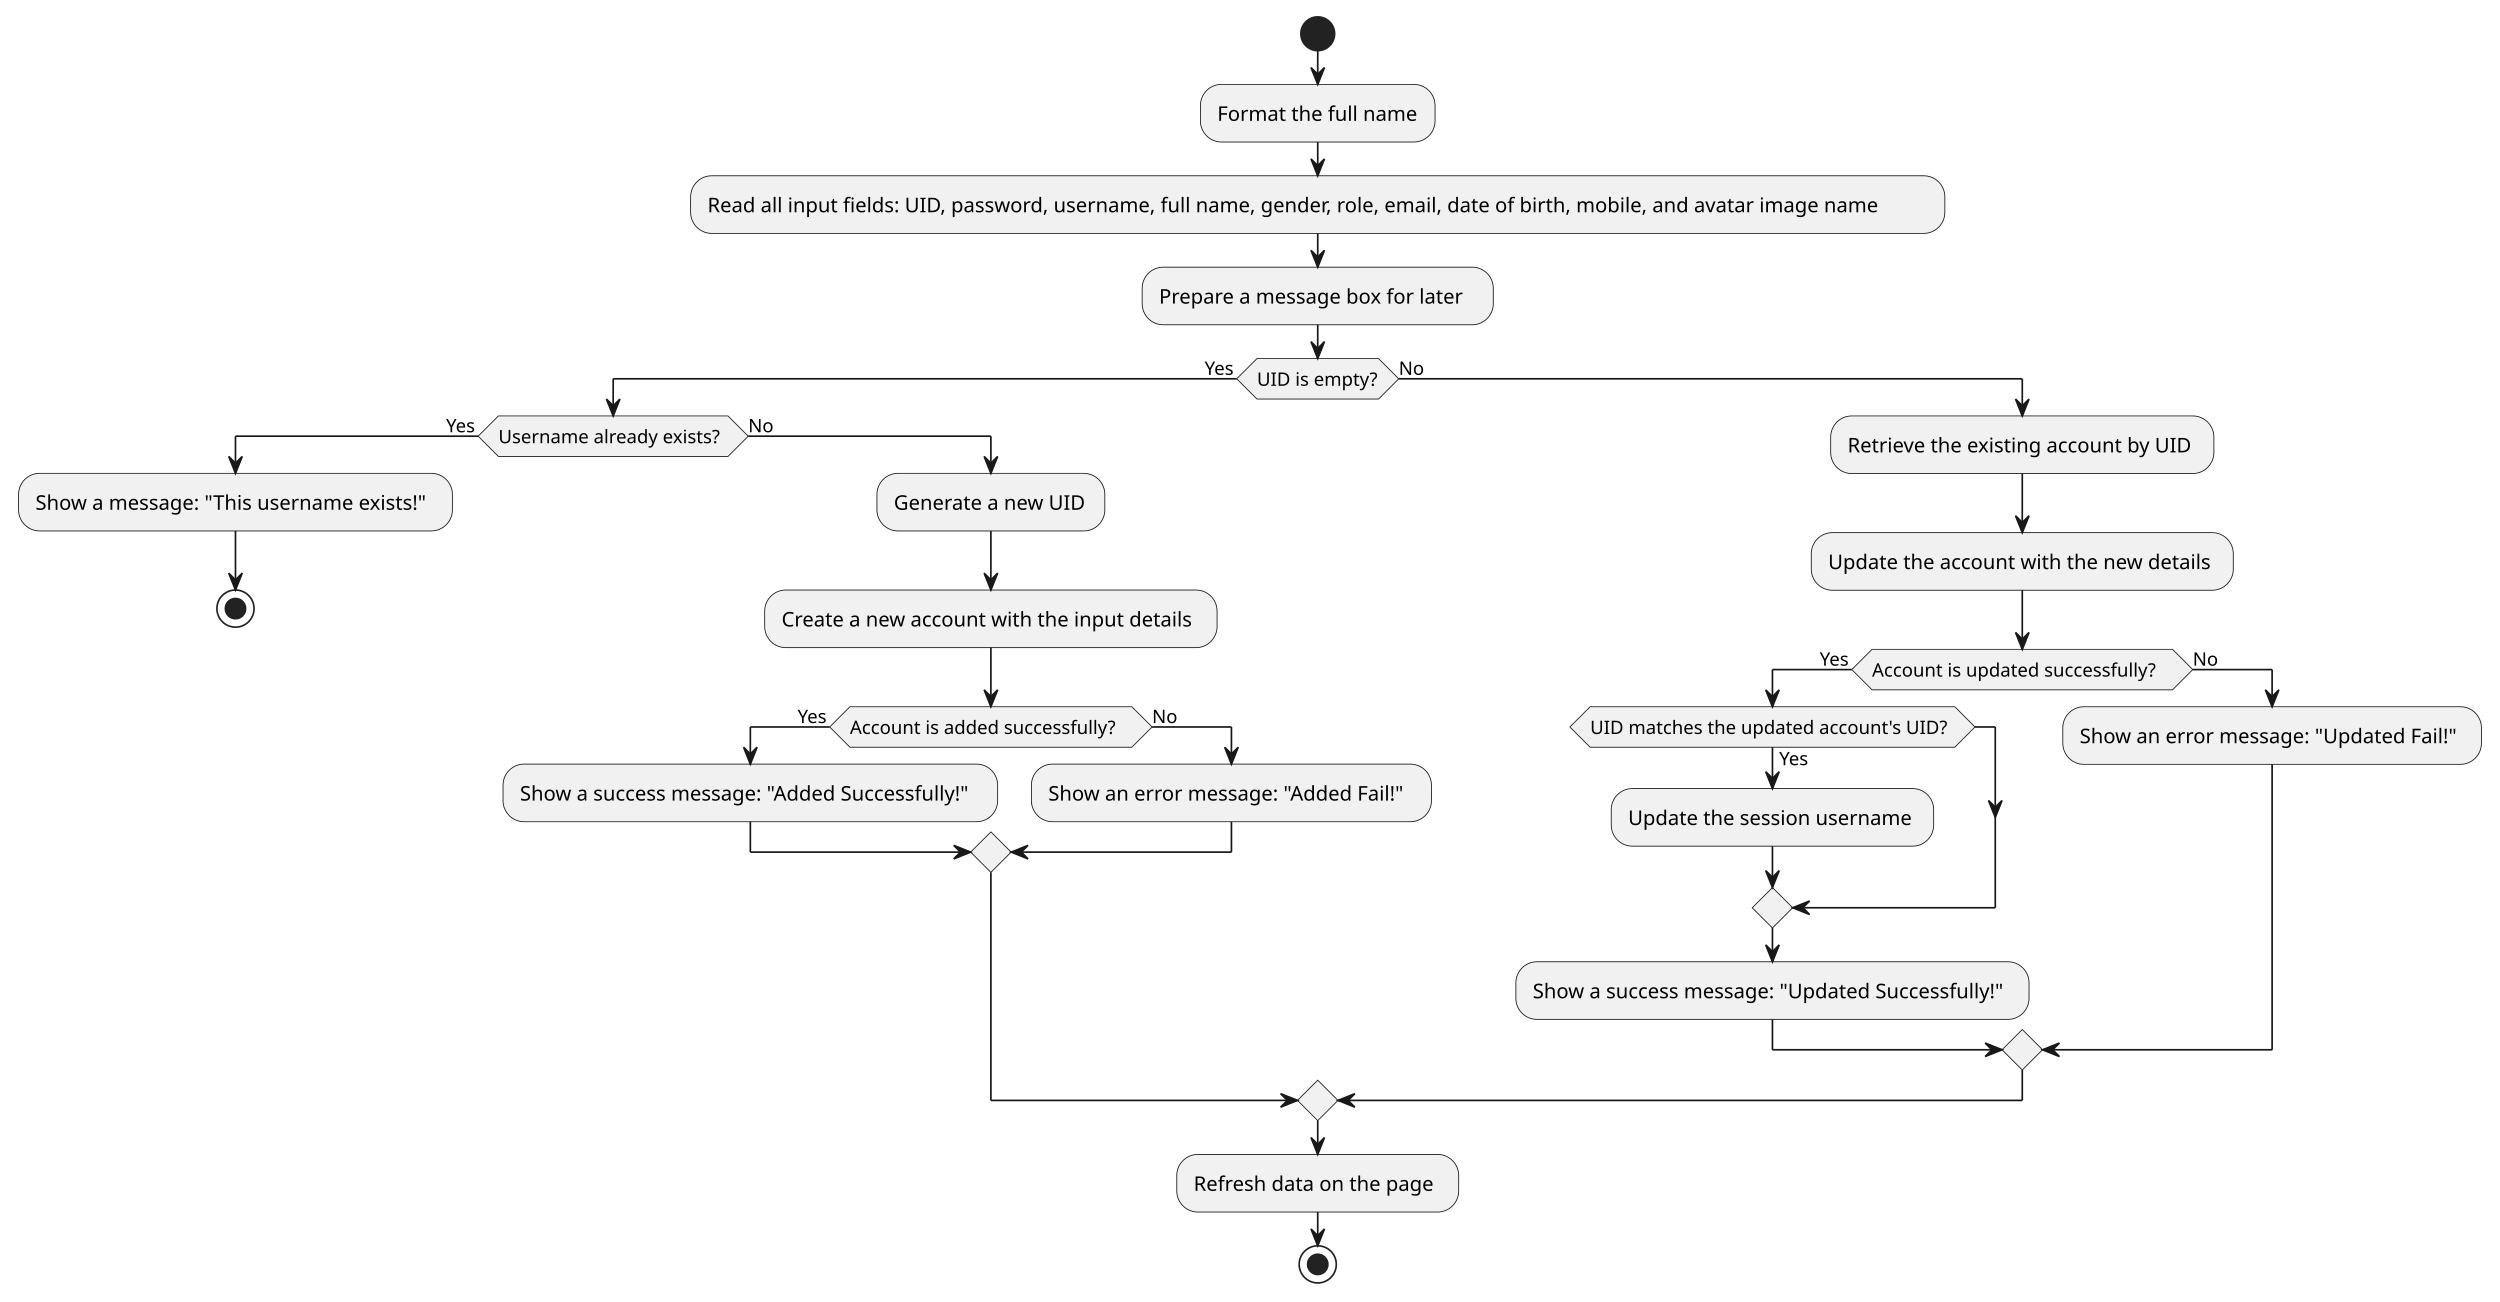
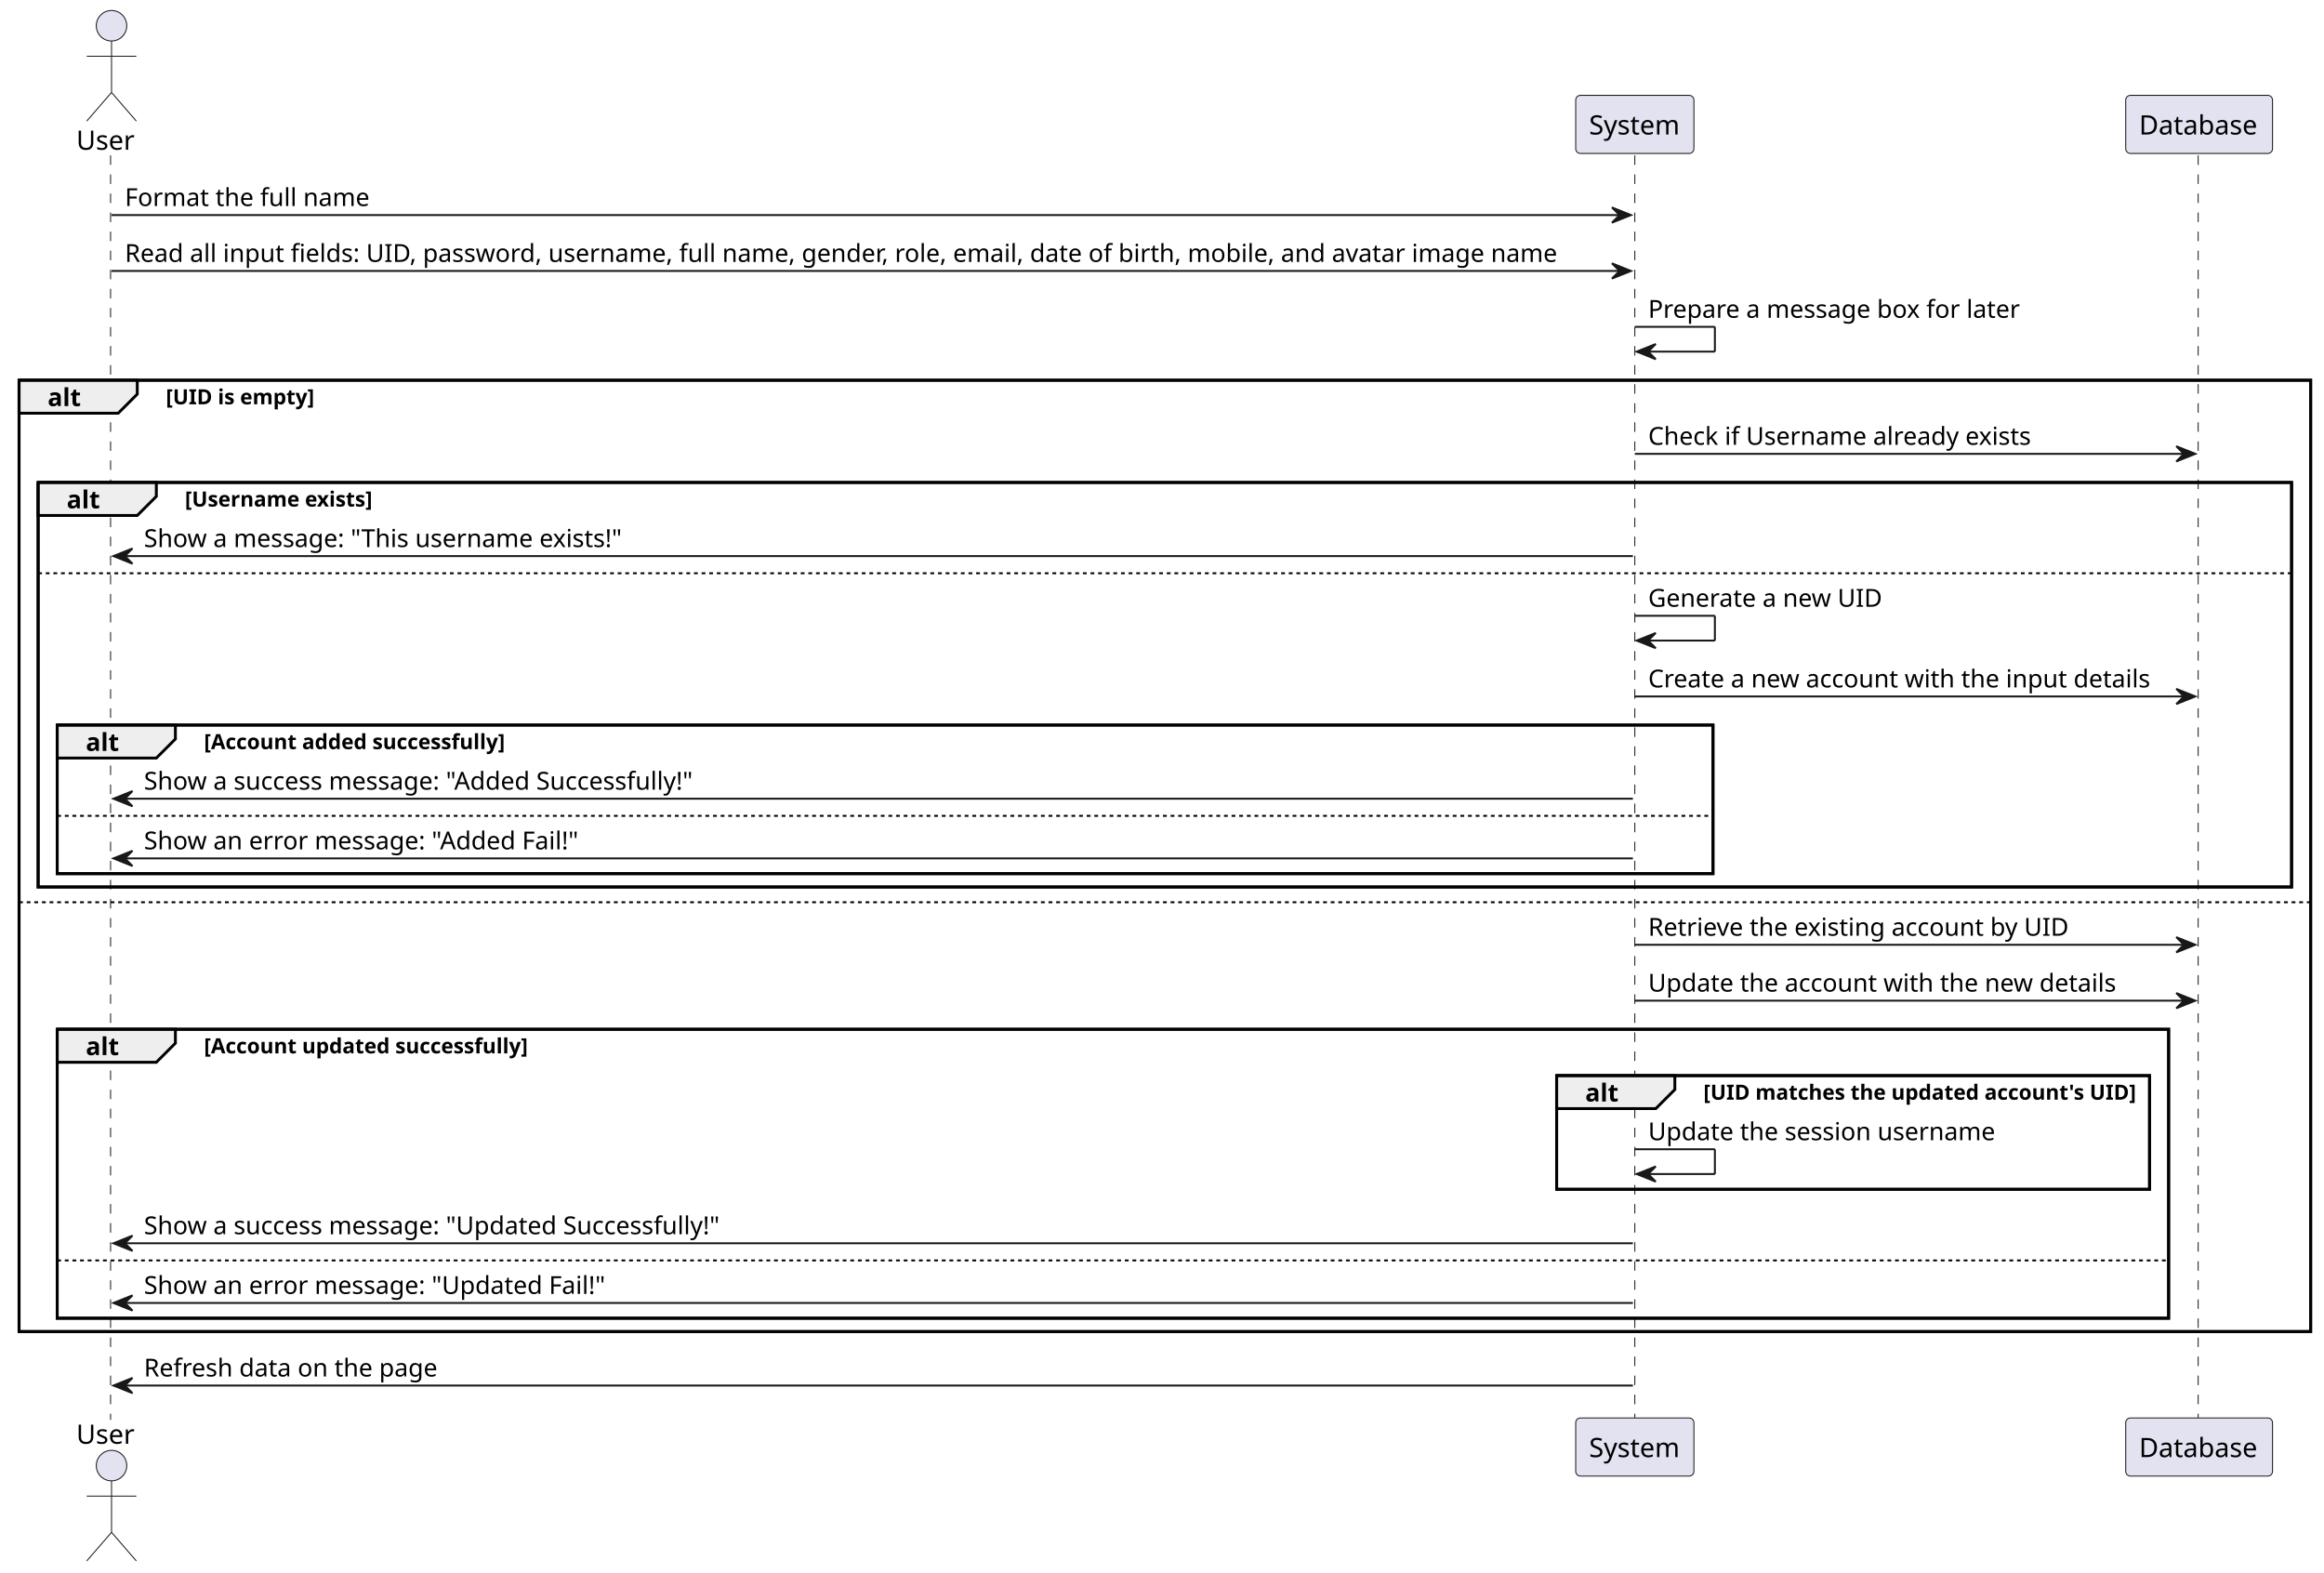
- <svg xmlns="http://www.w3.org/2000/svg" contentStyleType="text/css" height="771px" preserveAspectRatio="none" style="width:1481px;height:771px;background:#FFFFFF;" version="1.1" viewBox="0 0 1481 771" width="1481px" zoomAndPan="magnify">
+ <svg xmlns="http://www.w3.org/2000/svg" contentStyleType="text/css" height="825px" preserveAspectRatio="none" style="width:1219px;height:825px;background:#FFFFFF;" version="1.1" viewBox="0 0 1219 825" width="1219px" zoomAndPan="magnify">
  <defs />
  <g>
-     <ellipse cx="780.625" cy="20" fill="#222222" rx="10" ry="10" style="stroke:#222222;stroke-width:1.0;" />
-     <rect fill="#F1F1F1" height="34.133" rx="12.5" ry="12.5" style="stroke:#181818;stroke-width:0.5;" width="139" x="711.125" y="50" />
-     <text fill="#000000" font-family="sans-serif" font-size="12" lengthAdjust="spacing" textLength="119" x="721.125" y="71.602">Format the full name</text>
-     <rect fill="#F1F1F1" height="34.133" rx="12.5" ry="12.5" style="stroke:#181818;stroke-width:0.5;" width="743" x="409.125" y="104.133" />
-     <text fill="#000000" font-family="sans-serif" font-size="12" lengthAdjust="spacing" textLength="723" x="419.125" y="125.734">Read all input fields: UID, password, username, full name, gender, role, email, date of birth, mobile, and avatar image name</text>
-     <rect fill="#F1F1F1" height="34.133" rx="12.5" ry="12.5" style="stroke:#181818;stroke-width:0.5;" width="208" x="676.625" y="158.266" />
-     <text fill="#000000" font-family="sans-serif" font-size="12" lengthAdjust="spacing" textLength="188" x="686.625" y="179.867">Prepare a message box for later</text>
-     <polygon fill="#F1F1F1" points="744.625,212.398,816.625,212.398,828.625,224.398,816.625,236.398,744.625,236.398,732.625,224.398,744.625,212.398" style="stroke:#181818;stroke-width:0.5;" />
-     <text fill="#000000" font-family="sans-serif" font-size="11" lengthAdjust="spacing" textLength="72" x="744.625" y="228.556">UID is empty?</text>
-     <text fill="#000000" font-family="sans-serif" font-size="11" lengthAdjust="spacing" textLength="19" x="713.625" y="222.078">Yes</text>
-     <text fill="#000000" font-family="sans-serif" font-size="11" lengthAdjust="spacing" textLength="15" x="828.625" y="222.078">No</text>
-     <polygon fill="#F1F1F1" points="295.25,246.398,431.25,246.398,443.25,258.398,431.25,270.398,295.25,270.398,283.25,258.398,295.25,246.398" style="stroke:#181818;stroke-width:0.5;" />
-     <text fill="#000000" font-family="sans-serif" font-size="11" lengthAdjust="spacing" textLength="136" x="295.25" y="262.556">Username already exists?</text>
-     <text fill="#000000" font-family="sans-serif" font-size="11" lengthAdjust="spacing" textLength="19" x="264.25" y="256.078">Yes</text>
-     <text fill="#000000" font-family="sans-serif" font-size="11" lengthAdjust="spacing" textLength="15" x="443.25" y="256.078">No</text>
-     <rect fill="#F1F1F1" height="34.133" rx="12.5" ry="12.5" style="stroke:#181818;stroke-width:0.5;" width="257" x="11" y="280.398" />
-     <text fill="#000000" font-family="sans-serif" font-size="12" lengthAdjust="spacing" textLength="237" x="21" y="302">Show a message: "This username exists!"</text>
-     <ellipse cx="139.5" cy="360.531" fill="none" rx="11" ry="11" style="stroke:#222222;stroke-width:1.0;" />
-     <ellipse cx="139.5" cy="360.531" fill="#222222" rx="6" ry="6" style="stroke:#222222;stroke-width:1.0;" />
-     <rect fill="#F1F1F1" height="34.133" rx="12.5" ry="12.5" style="stroke:#181818;stroke-width:0.5;" width="135" x="519.5" y="280.398" />
-     <text fill="#000000" font-family="sans-serif" font-size="12" lengthAdjust="spacing" textLength="115" x="529.5" y="302">Generate a new UID</text>
-     <rect fill="#F1F1F1" height="34.133" rx="12.5" ry="12.5" style="stroke:#181818;stroke-width:0.5;" width="268" x="453" y="349.531" />
-     <text fill="#000000" font-family="sans-serif" font-size="12" lengthAdjust="spacing" textLength="248" x="463" y="371.133">Create a new account with the input details</text>
-     <polygon fill="#F1F1F1" points="503.5,418.664,670.5,418.664,682.5,430.664,670.5,442.664,503.5,442.664,491.5,430.664,503.5,418.664" style="stroke:#181818;stroke-width:0.5;" />
-     <text fill="#000000" font-family="sans-serif" font-size="11" lengthAdjust="spacing" textLength="167" x="503.5" y="434.821">Account is added successfully?</text>
-     <text fill="#000000" font-family="sans-serif" font-size="11" lengthAdjust="spacing" textLength="19" x="472.5" y="428.344">Yes</text>
-     <text fill="#000000" font-family="sans-serif" font-size="11" lengthAdjust="spacing" textLength="15" x="682.5" y="428.344">No</text>
-     <rect fill="#F1F1F1" height="34.133" rx="12.5" ry="12.5" style="stroke:#181818;stroke-width:0.5;" width="293" x="298" y="452.664" />
-     <text fill="#000000" font-family="sans-serif" font-size="12" lengthAdjust="spacing" textLength="273" x="308" y="474.266">Show a success message: "Added Successfully!"</text>
-     <rect fill="#F1F1F1" height="34.133" rx="12.5" ry="12.5" style="stroke:#181818;stroke-width:0.5;" width="237" x="611" y="452.664" />
-     <text fill="#000000" font-family="sans-serif" font-size="12" lengthAdjust="spacing" textLength="217" x="621" y="474.266">Show an error message: "Added Fail!"</text>
-     <polygon fill="#F1F1F1" points="587,492.797,599,504.797,587,516.797,575,504.797,587,492.797" style="stroke:#181818;stroke-width:0.5;" />
-     <rect fill="#F1F1F1" height="34.133" rx="12.5" ry="12.5" style="stroke:#181818;stroke-width:0.5;" width="227" x="1084.5" y="246.398" />
-     <text fill="#000000" font-family="sans-serif" font-size="12" lengthAdjust="spacing" textLength="207" x="1094.5" y="268">Retrieve the existing account by UID</text>
-     <rect fill="#F1F1F1" height="34.133" rx="12.5" ry="12.5" style="stroke:#181818;stroke-width:0.5;" width="250" x="1073" y="315.531" />
-     <text fill="#000000" font-family="sans-serif" font-size="12" lengthAdjust="spacing" textLength="230" x="1083" y="337.133">Update the account with the new details</text>
-     <polygon fill="#F1F1F1" points="1109,384.664,1287,384.664,1299,396.664,1287,408.664,1109,408.664,1097,396.664,1109,384.664" style="stroke:#181818;stroke-width:0.5;" />
-     <text fill="#000000" font-family="sans-serif" font-size="11" lengthAdjust="spacing" textLength="178" x="1109" y="400.821">Account is updated successfully?</text>
-     <text fill="#000000" font-family="sans-serif" font-size="11" lengthAdjust="spacing" textLength="19" x="1078" y="394.344">Yes</text>
-     <text fill="#000000" font-family="sans-serif" font-size="11" lengthAdjust="spacing" textLength="15" x="1299" y="394.344">No</text>
-     <rect fill="#F1F1F1" height="34.133" rx="12.5" ry="12.5" style="stroke:#181818;stroke-width:0.5;" width="191" x="954.5" y="467.142" />
-     <text fill="#000000" font-family="sans-serif" font-size="12" lengthAdjust="spacing" textLength="171" x="964.5" y="488.743">Update the session username</text>
-     <polygon fill="#F1F1F1" points="942,418.664,1158,418.664,1170,430.664,1158,442.664,942,442.664,930,430.664,942,418.664" style="stroke:#181818;stroke-width:0.5;" />
-     <text fill="#000000" font-family="sans-serif" font-size="11" lengthAdjust="spacing" textLength="19" x="1054" y="453.299">Yes</text>
-     <text fill="#000000" font-family="sans-serif" font-size="11" lengthAdjust="spacing" textLength="216" x="942" y="434.821">UID matches the updated account's UID?</text>
-     <polygon fill="#F1F1F1" points="1050,525.752,1062,537.752,1050,549.752,1038,537.752,1050,525.752" style="stroke:#181818;stroke-width:0.5;" />
-     <rect fill="#F1F1F1" height="34.133" rx="12.5" ry="12.5" style="stroke:#181818;stroke-width:0.5;" width="304" x="898" y="569.752" />
-     <text fill="#000000" font-family="sans-serif" font-size="12" lengthAdjust="spacing" textLength="284" x="908" y="591.354">Show a success message: "Updated Successfully!"</text>
-     <rect fill="#F1F1F1" height="34.133" rx="12.5" ry="12.5" style="stroke:#181818;stroke-width:0.5;" width="248" x="1222" y="418.664" />
-     <text fill="#000000" font-family="sans-serif" font-size="12" lengthAdjust="spacing" textLength="228" x="1232" y="440.266">Show an error message: "Updated Fail!"</text>
-     <polygon fill="#F1F1F1" points="1198,609.885,1210,621.885,1198,633.885,1186,621.885,1198,609.885" style="stroke:#181818;stroke-width:0.5;" />
-     <polygon fill="#F1F1F1" points="780.625,639.885,792.625,651.885,780.625,663.885,768.625,651.885,780.625,639.885" style="stroke:#181818;stroke-width:0.5;" />
-     <rect fill="#F1F1F1" height="34.133" rx="12.5" ry="12.5" style="stroke:#181818;stroke-width:0.5;" width="167" x="697.125" y="683.885" />
-     <text fill="#000000" font-family="sans-serif" font-size="12" lengthAdjust="spacing" textLength="147" x="707.125" y="705.486">Refresh data on the page</text>
-     <ellipse cx="780.625" cy="749.018" fill="none" rx="11" ry="11" style="stroke:#222222;stroke-width:1.0;" />
-     <ellipse cx="780.625" cy="749.018" fill="#222222" rx="6" ry="6" style="stroke:#222222;stroke-width:1.0;" />
-     <line style="stroke:#181818;stroke-width:1.0;" x1="780.625" x2="780.625" y1="30" y2="50" />
-     <polygon fill="#181818" points="776.625,40,780.625,50,784.625,40,780.625,44" style="stroke:#181818;stroke-width:1.0;" />
-     <line style="stroke:#181818;stroke-width:1.0;" x1="780.625" x2="780.625" y1="84.133" y2="104.133" />
-     <polygon fill="#181818" points="776.625,94.133,780.625,104.133,784.625,94.133,780.625,98.133" style="stroke:#181818;stroke-width:1.0;" />
-     <line style="stroke:#181818;stroke-width:1.0;" x1="780.625" x2="780.625" y1="138.266" y2="158.266" />
-     <polygon fill="#181818" points="776.625,148.266,780.625,158.266,784.625,148.266,780.625,152.266" style="stroke:#181818;stroke-width:1.0;" />
-     <line style="stroke:#181818;stroke-width:1.0;" x1="139.5" x2="139.5" y1="314.531" y2="349.531" />
-     <polygon fill="#181818" points="135.5,339.531,139.5,349.531,143.5,339.531,139.5,343.531" style="stroke:#181818;stroke-width:1.0;" />
-     <line style="stroke:#181818;stroke-width:1.0;" x1="587" x2="587" y1="314.531" y2="349.531" />
-     <polygon fill="#181818" points="583,339.531,587,349.531,591,339.531,587,343.531" style="stroke:#181818;stroke-width:1.0;" />
-     <line style="stroke:#181818;stroke-width:1.0;" x1="491.5" x2="444.5" y1="430.664" y2="430.664" />
-     <line style="stroke:#181818;stroke-width:1.0;" x1="444.5" x2="444.5" y1="430.664" y2="452.664" />
-     <polygon fill="#181818" points="440.5,442.664,444.5,452.664,448.5,442.664,444.5,446.664" style="stroke:#181818;stroke-width:1.0;" />
-     <line style="stroke:#181818;stroke-width:1.0;" x1="682.5" x2="729.5" y1="430.664" y2="430.664" />
-     <line style="stroke:#181818;stroke-width:1.0;" x1="729.5" x2="729.5" y1="430.664" y2="452.664" />
-     <polygon fill="#181818" points="725.5,442.664,729.5,452.664,733.5,442.664,729.5,446.664" style="stroke:#181818;stroke-width:1.0;" />
-     <line style="stroke:#181818;stroke-width:1.0;" x1="444.5" x2="444.5" y1="486.797" y2="504.797" />
-     <line style="stroke:#181818;stroke-width:1.0;" x1="444.5" x2="575" y1="504.797" y2="504.797" />
-     <polygon fill="#181818" points="565,500.797,575,504.797,565,508.797,569,504.797" style="stroke:#181818;stroke-width:1.0;" />
-     <line style="stroke:#181818;stroke-width:1.0;" x1="729.5" x2="729.5" y1="486.797" y2="504.797" />
-     <line style="stroke:#181818;stroke-width:1.0;" x1="729.5" x2="599" y1="504.797" y2="504.797" />
-     <polygon fill="#181818" points="609,500.797,599,504.797,609,508.797,605,504.797" style="stroke:#181818;stroke-width:1.0;" />
-     <line style="stroke:#181818;stroke-width:1.0;" x1="587" x2="587" y1="383.664" y2="418.664" />
-     <polygon fill="#181818" points="583,408.664,587,418.664,591,408.664,587,412.664" style="stroke:#181818;stroke-width:1.0;" />
-     <line style="stroke:#181818;stroke-width:1.0;" x1="283.25" x2="139.5" y1="258.398" y2="258.398" />
-     <line style="stroke:#181818;stroke-width:1.0;" x1="139.5" x2="139.5" y1="258.398" y2="280.398" />
-     <polygon fill="#181818" points="135.5,270.398,139.5,280.398,143.5,270.398,139.5,274.398" style="stroke:#181818;stroke-width:1.0;" />
-     <line style="stroke:#181818;stroke-width:1.0;" x1="443.25" x2="587" y1="258.398" y2="258.398" />
-     <line style="stroke:#181818;stroke-width:1.0;" x1="587" x2="587" y1="258.398" y2="280.398" />
-     <polygon fill="#181818" points="583,270.398,587,280.398,591,270.398,587,274.398" style="stroke:#181818;stroke-width:1.0;" />
-     <line style="stroke:#181818;stroke-width:1.0;" x1="587" x2="587" y1="516.797" y2="651.885" />
-     <line style="stroke:#181818;stroke-width:1.0;" x1="587" x2="768.625" y1="651.885" y2="651.885" />
-     <polygon fill="#181818" points="758.625,647.885,768.625,651.885,758.625,655.885,762.625,651.885" style="stroke:#181818;stroke-width:1.0;" />
-     <line style="stroke:#181818;stroke-width:1.0;" x1="1198" x2="1198" y1="280.531" y2="315.531" />
-     <polygon fill="#181818" points="1194,305.531,1198,315.531,1202,305.531,1198,309.531" style="stroke:#181818;stroke-width:1.0;" />
-     <line style="stroke:#181818;stroke-width:1.0;" x1="1050" x2="1050" y1="442.664" y2="467.142" />
-     <polygon fill="#181818" points="1046,457.142,1050,467.142,1054,457.142,1050,461.142" style="stroke:#181818;stroke-width:1.0;" />
-     <line style="stroke:#181818;stroke-width:1.0;" x1="1170" x2="1182" y1="430.664" y2="430.664" />
-     <polygon fill="#181818" points="1178,474.208,1182,484.208,1186,474.208,1182,478.208" style="stroke:#181818;stroke-width:1.0;" />
-     <line style="stroke:#181818;stroke-width:1.0;" x1="1182" x2="1182" y1="430.664" y2="537.752" />
-     <line style="stroke:#181818;stroke-width:1.0;" x1="1182" x2="1062" y1="537.752" y2="537.752" />
-     <polygon fill="#181818" points="1072,533.752,1062,537.752,1072,541.752,1068,537.752" style="stroke:#181818;stroke-width:1.0;" />
-     <line style="stroke:#181818;stroke-width:1.0;" x1="1050" x2="1050" y1="501.274" y2="525.752" />
-     <polygon fill="#181818" points="1046,515.752,1050,525.752,1054,515.752,1050,519.752" style="stroke:#181818;stroke-width:1.0;" />
-     <line style="stroke:#181818;stroke-width:1.0;" x1="1050" x2="1050" y1="549.752" y2="569.752" />
-     <polygon fill="#181818" points="1046,559.752,1050,569.752,1054,559.752,1050,563.752" style="stroke:#181818;stroke-width:1.0;" />
-     <line style="stroke:#181818;stroke-width:1.0;" x1="1097" x2="1050" y1="396.664" y2="396.664" />
-     <line style="stroke:#181818;stroke-width:1.0;" x1="1050" x2="1050" y1="396.664" y2="418.664" />
-     <polygon fill="#181818" points="1046,408.664,1050,418.664,1054,408.664,1050,412.664" style="stroke:#181818;stroke-width:1.0;" />
-     <line style="stroke:#181818;stroke-width:1.0;" x1="1299" x2="1346" y1="396.664" y2="396.664" />
-     <line style="stroke:#181818;stroke-width:1.0;" x1="1346" x2="1346" y1="396.664" y2="418.664" />
-     <polygon fill="#181818" points="1342,408.664,1346,418.664,1350,408.664,1346,412.664" style="stroke:#181818;stroke-width:1.0;" />
-     <line style="stroke:#181818;stroke-width:1.0;" x1="1050" x2="1050" y1="603.885" y2="621.885" />
-     <line style="stroke:#181818;stroke-width:1.0;" x1="1050" x2="1186" y1="621.885" y2="621.885" />
-     <polygon fill="#181818" points="1176,617.885,1186,621.885,1176,625.885,1180,621.885" style="stroke:#181818;stroke-width:1.0;" />
-     <line style="stroke:#181818;stroke-width:1.0;" x1="1346" x2="1346" y1="452.797" y2="621.885" />
-     <line style="stroke:#181818;stroke-width:1.0;" x1="1346" x2="1210" y1="621.885" y2="621.885" />
-     <polygon fill="#181818" points="1220,617.885,1210,621.885,1220,625.885,1216,621.885" style="stroke:#181818;stroke-width:1.0;" />
-     <line style="stroke:#181818;stroke-width:1.0;" x1="1198" x2="1198" y1="349.664" y2="384.664" />
-     <polygon fill="#181818" points="1194,374.664,1198,384.664,1202,374.664,1198,378.664" style="stroke:#181818;stroke-width:1.0;" />
-     <line style="stroke:#181818;stroke-width:1.0;" x1="732.625" x2="363.25" y1="224.398" y2="224.398" />
-     <line style="stroke:#181818;stroke-width:1.0;" x1="363.25" x2="363.25" y1="224.398" y2="246.398" />
-     <polygon fill="#181818" points="359.25,236.398,363.25,246.398,367.25,236.398,363.25,240.398" style="stroke:#181818;stroke-width:1.0;" />
-     <line style="stroke:#181818;stroke-width:1.0;" x1="828.625" x2="1198" y1="224.398" y2="224.398" />
-     <line style="stroke:#181818;stroke-width:1.0;" x1="1198" x2="1198" y1="224.398" y2="246.398" />
-     <polygon fill="#181818" points="1194,236.398,1198,246.398,1202,236.398,1198,240.398" style="stroke:#181818;stroke-width:1.0;" />
-     <line style="stroke:#181818;stroke-width:1.0;" x1="1198" x2="1198" y1="633.885" y2="651.885" />
-     <line style="stroke:#181818;stroke-width:1.0;" x1="1198" x2="792.625" y1="651.885" y2="651.885" />
-     <polygon fill="#181818" points="802.625,647.885,792.625,651.885,802.625,655.885,798.625,651.885" style="stroke:#181818;stroke-width:1.0;" />
-     <line style="stroke:#181818;stroke-width:1.0;" x1="780.625" x2="780.625" y1="192.398" y2="212.398" />
-     <polygon fill="#181818" points="776.625,202.398,780.625,212.398,784.625,202.398,780.625,206.398" style="stroke:#181818;stroke-width:1.0;" />
-     <line style="stroke:#181818;stroke-width:1.0;" x1="780.625" x2="780.625" y1="663.885" y2="683.885" />
-     <polygon fill="#181818" points="776.625,673.885,780.625,683.885,784.625,673.885,780.625,677.885" style="stroke:#181818;stroke-width:1.0;" />
-     <line style="stroke:#181818;stroke-width:1.0;" x1="780.625" x2="780.625" y1="718.018" y2="738.018" />
-     <polygon fill="#181818" points="776.625,728.018,780.625,738.018,784.625,728.018,780.625,732.018" style="stroke:#181818;stroke-width:1.0;" />
+     <rect fill="none" height="498.969" style="stroke:#000000;stroke-width:1.5;" width="1202" x="10" y="199.42" />
+     <rect fill="none" height="212.174" style="stroke:#000000;stroke-width:1.5;" width="1182" x="20" y="253.041" />
+     <rect fill="none" height="77.932" style="stroke:#000000;stroke-width:1.5;" width="868.5" x="30" y="380.283" />
+     <rect fill="none" height="151.553" style="stroke:#000000;stroke-width:1.5;" width="1107.5" x="30" y="539.836" />
+     <rect fill="none" height="59.621" style="stroke:#000000;stroke-width:1.5;" width="311" x="816.5" y="564.146" />
+     <line style="stroke:#181818;stroke-width:0.5;stroke-dasharray:5.0,5.0;" x1="58" x2="58" y1="81.488" y2="744.699" />
+     <line style="stroke:#181818;stroke-width:0.5;stroke-dasharray:5.0,5.0;" x1="857.5" x2="857.5" y1="81.488" y2="744.699" />
+     <line style="stroke:#181818;stroke-width:0.5;stroke-dasharray:5.0,5.0;" x1="1153" x2="1153" y1="81.488" y2="744.699" />
+     <text fill="#000000" font-family="sans-serif" font-size="14" lengthAdjust="spacing" textLength="31" x="40" y="78.535">User</text>
+     <ellipse cx="58.5" cy="13.5" fill="#E2E2F0" rx="8" ry="8" style="stroke:#181818;stroke-width:0.5;" />
+     <path d="M58.5,21.5 L58.5,48.5 M45.5,29.5 L71.5,29.5 M58.5,48.5 L45.5,63.5 M58.5,48.5 L71.5,63.5 " fill="none" style="stroke:#181818;stroke-width:0.5;" />
+     <text fill="#000000" font-family="sans-serif" font-size="14" lengthAdjust="spacing" textLength="31" x="40" y="757.234">User</text>
+     <ellipse cx="58.5" cy="768.688" fill="#E2E2F0" rx="8" ry="8" style="stroke:#181818;stroke-width:0.5;" />
+     <path d="M58.5,776.688 L58.5,803.688 M45.5,784.688 L71.5,784.688 M58.5,803.688 L45.5,818.688 M58.5,803.688 L71.5,818.688 " fill="none" style="stroke:#181818;stroke-width:0.5;" />
+     <rect fill="#E2E2F0" height="30.488" rx="2.5" ry="2.5" style="stroke:#181818;stroke-width:0.5;" width="62" x="826.5" y="50" />
+     <text fill="#000000" font-family="sans-serif" font-size="14" lengthAdjust="spacing" textLength="48" x="833.5" y="70.535">System</text>
+     <rect fill="#E2E2F0" height="30.488" rx="2.5" ry="2.5" style="stroke:#181818;stroke-width:0.5;" width="62" x="826.5" y="743.699" />
+     <text fill="#000000" font-family="sans-serif" font-size="14" lengthAdjust="spacing" textLength="48" x="833.5" y="764.234">System</text>
+     <rect fill="#E2E2F0" height="30.488" rx="2.5" ry="2.5" style="stroke:#181818;stroke-width:0.5;" width="77" x="1115" y="50" />
+     <text fill="#000000" font-family="sans-serif" font-size="14" lengthAdjust="spacing" textLength="63" x="1122" y="70.535">Database</text>
+     <rect fill="#E2E2F0" height="30.488" rx="2.5" ry="2.5" style="stroke:#181818;stroke-width:0.5;" width="77" x="1115" y="743.699" />
+     <text fill="#000000" font-family="sans-serif" font-size="14" lengthAdjust="spacing" textLength="63" x="1122" y="764.234">Database</text>
+     <polygon fill="#181818" points="845.5,108.799,855.5,112.799,845.5,116.799,849.5,112.799" style="stroke:#181818;stroke-width:1.0;" />
+     <line style="stroke:#181818;stroke-width:1.0;" x1="58.5" x2="851.5" y1="112.799" y2="112.799" />
+     <text fill="#000000" font-family="sans-serif" font-size="13" lengthAdjust="spacing" textLength="131" x="65.5" y="108.057">Format the full name</text>
+     <polygon fill="#181818" points="845.5,138.109,855.5,142.109,845.5,146.109,849.5,142.109" style="stroke:#181818;stroke-width:1.0;" />
+     <line style="stroke:#181818;stroke-width:1.0;" x1="58.5" x2="851.5" y1="142.109" y2="142.109" />
+     <text fill="#000000" font-family="sans-serif" font-size="13" lengthAdjust="spacing" textLength="775" x="65.5" y="137.367">Read all input fields: UID, password, username, full name, gender, role, email, date of birth, mobile, and avatar image name</text>
+     <line style="stroke:#181818;stroke-width:1.0;" x1="857.5" x2="899.5" y1="171.42" y2="171.42" />
+     <line style="stroke:#181818;stroke-width:1.0;" x1="899.5" x2="899.5" y1="171.42" y2="184.42" />
+     <line style="stroke:#181818;stroke-width:1.0;" x1="858.5" x2="899.5" y1="184.42" y2="184.42" />
+     <polygon fill="#181818" points="868.5,180.42,858.5,184.42,868.5,188.42,864.5,184.42" style="stroke:#181818;stroke-width:1.0;" />
+     <text fill="#000000" font-family="sans-serif" font-size="13" lengthAdjust="spacing" textLength="198" x="864.5" y="166.678">Prepare a message box for later</text>
+     <path d="M10,199.42 L72,199.42 L72,206.731 L62,216.731 L10,216.731 L10,199.42 " fill="#EEEEEE" style="stroke:#000000;stroke-width:1.5;" />
+     <rect fill="none" height="498.969" style="stroke:#000000;stroke-width:1.5;" width="1202" x="10" y="199.42" />
+     <text fill="#000000" font-family="sans-serif" font-size="13" font-weight="bold" lengthAdjust="spacing" textLength="17" x="25" y="212.988">alt</text>
+     <text fill="#000000" font-family="sans-serif" font-size="11" font-weight="bold" lengthAdjust="spacing" textLength="81" x="87" y="212.055">[UID is empty]</text>
+     <polygon fill="#181818" points="1141.5,234.041,1151.5,238.041,1141.5,242.041,1145.5,238.041" style="stroke:#181818;stroke-width:1.0;" />
+     <line style="stroke:#181818;stroke-width:1.0;" x1="857.5" x2="1147.5" y1="238.041" y2="238.041" />
+     <text fill="#000000" font-family="sans-serif" font-size="13" lengthAdjust="spacing" textLength="209" x="864.5" y="233.299">Check if Username already exists</text>
+     <path d="M20,253.041 L82,253.041 L82,260.352 L72,270.352 L20,270.352 L20,253.041 " fill="#EEEEEE" style="stroke:#000000;stroke-width:1.5;" />
+     <rect fill="none" height="212.174" style="stroke:#000000;stroke-width:1.5;" width="1182" x="20" y="253.041" />
+     <text fill="#000000" font-family="sans-serif" font-size="13" font-weight="bold" lengthAdjust="spacing" textLength="17" x="35" y="266.609">alt</text>
+     <text fill="#000000" font-family="sans-serif" font-size="11" font-weight="bold" lengthAdjust="spacing" textLength="99" x="97" y="265.676">[Username exists]</text>
+     <polygon fill="#181818" points="69.5,287.662,59.5,291.662,69.5,295.662,65.5,291.662" style="stroke:#181818;stroke-width:1.0;" />
+     <line style="stroke:#181818;stroke-width:1.0;" x1="63.5" x2="856.5" y1="291.662" y2="291.662" />
+     <text fill="#000000" font-family="sans-serif" font-size="13" lengthAdjust="spacing" textLength="259" x="75.5" y="286.92">Show a message: "This username exists!"</text>
+     <line style="stroke:#000000;stroke-width:1.0;stroke-dasharray:2.0,2.0;" x1="20" x2="1202" y1="300.662" y2="300.662" />
+     <line style="stroke:#181818;stroke-width:1.0;" x1="857.5" x2="899.5" y1="322.973" y2="322.973" />
+     <line style="stroke:#181818;stroke-width:1.0;" x1="899.5" x2="899.5" y1="322.973" y2="335.973" />
+     <line style="stroke:#181818;stroke-width:1.0;" x1="858.5" x2="899.5" y1="335.973" y2="335.973" />
+     <polygon fill="#181818" points="868.5,331.973,858.5,335.973,868.5,339.973,864.5,335.973" style="stroke:#181818;stroke-width:1.0;" />
+     <text fill="#000000" font-family="sans-serif" font-size="13" lengthAdjust="spacing" textLength="122" x="864.5" y="318.231">Generate a new UID</text>
+     <polygon fill="#181818" points="1141.5,361.283,1151.5,365.283,1141.5,369.283,1145.5,365.283" style="stroke:#181818;stroke-width:1.0;" />
+     <line style="stroke:#181818;stroke-width:1.0;" x1="857.5" x2="1147.5" y1="365.283" y2="365.283" />
+     <text fill="#000000" font-family="sans-serif" font-size="13" lengthAdjust="spacing" textLength="272" x="864.5" y="360.541">Create a new account with the input details</text>
+     <path d="M30,380.283 L92,380.283 L92,387.594 L82,397.594 L30,397.594 L30,380.283 " fill="#EEEEEE" style="stroke:#000000;stroke-width:1.5;" />
+     <rect fill="none" height="77.932" style="stroke:#000000;stroke-width:1.5;" width="868.5" x="30" y="380.283" />
+     <text fill="#000000" font-family="sans-serif" font-size="13" font-weight="bold" lengthAdjust="spacing" textLength="17" x="45" y="393.852">alt</text>
+     <text fill="#000000" font-family="sans-serif" font-size="11" font-weight="bold" lengthAdjust="spacing" textLength="163" x="107" y="392.918">[Account added successfully]</text>
+     <polygon fill="#181818" points="69.5,414.904,59.5,418.904,69.5,422.904,65.5,418.904" style="stroke:#181818;stroke-width:1.0;" />
+     <line style="stroke:#181818;stroke-width:1.0;" x1="63.5" x2="856.5" y1="418.904" y2="418.904" />
+     <text fill="#000000" font-family="sans-serif" font-size="13" lengthAdjust="spacing" textLength="301" x="75.5" y="414.162">Show a success message: "Added Successfully!"</text>
+     <line style="stroke:#000000;stroke-width:1.0;stroke-dasharray:2.0,2.0;" x1="30" x2="898.5" y1="427.904" y2="427.904" />
+     <polygon fill="#181818" points="69.5,446.215,59.5,450.215,69.5,454.215,65.5,450.215" style="stroke:#181818;stroke-width:1.0;" />
+     <line style="stroke:#181818;stroke-width:1.0;" x1="63.5" x2="856.5" y1="450.215" y2="450.215" />
+     <text fill="#000000" font-family="sans-serif" font-size="13" lengthAdjust="spacing" textLength="233" x="75.5" y="445.473">Show an error message: "Added Fail!"</text>
+     <line style="stroke:#000000;stroke-width:1.0;stroke-dasharray:2.0,2.0;" x1="10" x2="1212" y1="473.215" y2="473.215" />
+     <polygon fill="#181818" points="1141.5,491.525,1151.5,495.525,1141.5,499.525,1145.5,495.525" style="stroke:#181818;stroke-width:1.0;" />
+     <line style="stroke:#181818;stroke-width:1.0;" x1="857.5" x2="1147.5" y1="495.525" y2="495.525" />
+     <text fill="#000000" font-family="sans-serif" font-size="13" lengthAdjust="spacing" textLength="229" x="864.5" y="490.783">Retrieve the existing account by UID</text>
+     <polygon fill="#181818" points="1141.5,520.836,1151.5,524.836,1141.5,528.836,1145.5,524.836" style="stroke:#181818;stroke-width:1.0;" />
+     <line style="stroke:#181818;stroke-width:1.0;" x1="857.5" x2="1147.5" y1="524.836" y2="524.836" />
+     <text fill="#000000" font-family="sans-serif" font-size="13" lengthAdjust="spacing" textLength="252" x="864.5" y="520.094">Update the account with the new details</text>
+     <path d="M30,539.836 L92,539.836 L92,547.146 L82,557.146 L30,557.146 L30,539.836 " fill="#EEEEEE" style="stroke:#000000;stroke-width:1.5;" />
+     <rect fill="none" height="151.553" style="stroke:#000000;stroke-width:1.5;" width="1107.5" x="30" y="539.836" />
+     <text fill="#000000" font-family="sans-serif" font-size="13" font-weight="bold" lengthAdjust="spacing" textLength="17" x="45" y="553.404">alt</text>
+     <text fill="#000000" font-family="sans-serif" font-size="11" font-weight="bold" lengthAdjust="spacing" textLength="174" x="107" y="552.471">[Account updated successfully]</text>
+     <path d="M816.5,564.146 L878.5,564.146 L878.5,571.457 L868.5,581.457 L816.5,581.457 L816.5,564.146 " fill="#EEEEEE" style="stroke:#000000;stroke-width:1.5;" />
+     <rect fill="none" height="59.621" style="stroke:#000000;stroke-width:1.5;" width="311" x="816.5" y="564.146" />
+     <text fill="#000000" font-family="sans-serif" font-size="13" font-weight="bold" lengthAdjust="spacing" textLength="17" x="831.5" y="577.715">alt</text>
+     <text fill="#000000" font-family="sans-serif" font-size="11" font-weight="bold" lengthAdjust="spacing" textLength="229" x="893.5" y="576.781">[UID matches the updated account's UID]</text>
+     <line style="stroke:#181818;stroke-width:1.0;" x1="857.5" x2="899.5" y1="602.768" y2="602.768" />
+     <line style="stroke:#181818;stroke-width:1.0;" x1="899.5" x2="899.5" y1="602.768" y2="615.768" />
+     <line style="stroke:#181818;stroke-width:1.0;" x1="858.5" x2="899.5" y1="615.768" y2="615.768" />
+     <polygon fill="#181818" points="868.5,611.768,858.5,615.768,868.5,619.768,864.5,615.768" style="stroke:#181818;stroke-width:1.0;" />
+     <text fill="#000000" font-family="sans-serif" font-size="13" lengthAdjust="spacing" textLength="185" x="864.5" y="598.025">Update the session username</text>
+     <polygon fill="#181818" points="69.5,648.078,59.5,652.078,69.5,656.078,65.5,652.078" style="stroke:#181818;stroke-width:1.0;" />
+     <line style="stroke:#181818;stroke-width:1.0;" x1="63.5" x2="856.5" y1="652.078" y2="652.078" />
+     <text fill="#000000" font-family="sans-serif" font-size="13" lengthAdjust="spacing" textLength="313" x="75.5" y="647.336">Show a success message: "Updated Successfully!"</text>
+     <line style="stroke:#000000;stroke-width:1.0;stroke-dasharray:2.0,2.0;" x1="30" x2="1137.5" y1="661.078" y2="661.078" />
+     <polygon fill="#181818" points="69.5,679.389,59.5,683.389,69.5,687.389,65.5,683.389" style="stroke:#181818;stroke-width:1.0;" />
+     <line style="stroke:#181818;stroke-width:1.0;" x1="63.5" x2="856.5" y1="683.389" y2="683.389" />
+     <text fill="#000000" font-family="sans-serif" font-size="13" lengthAdjust="spacing" textLength="245" x="75.5" y="678.646">Show an error message: "Updated Fail!"</text>
+     <polygon fill="#181818" points="69.5,722.699,59.5,726.699,69.5,730.699,65.5,726.699" style="stroke:#181818;stroke-width:1.0;" />
+     <line style="stroke:#181818;stroke-width:1.0;" x1="63.5" x2="856.5" y1="726.699" y2="726.699" />
+     <text fill="#000000" font-family="sans-serif" font-size="13" lengthAdjust="spacing" textLength="156" x="75.5" y="721.957">Refresh data on the page</text>
  </g>
</svg>
